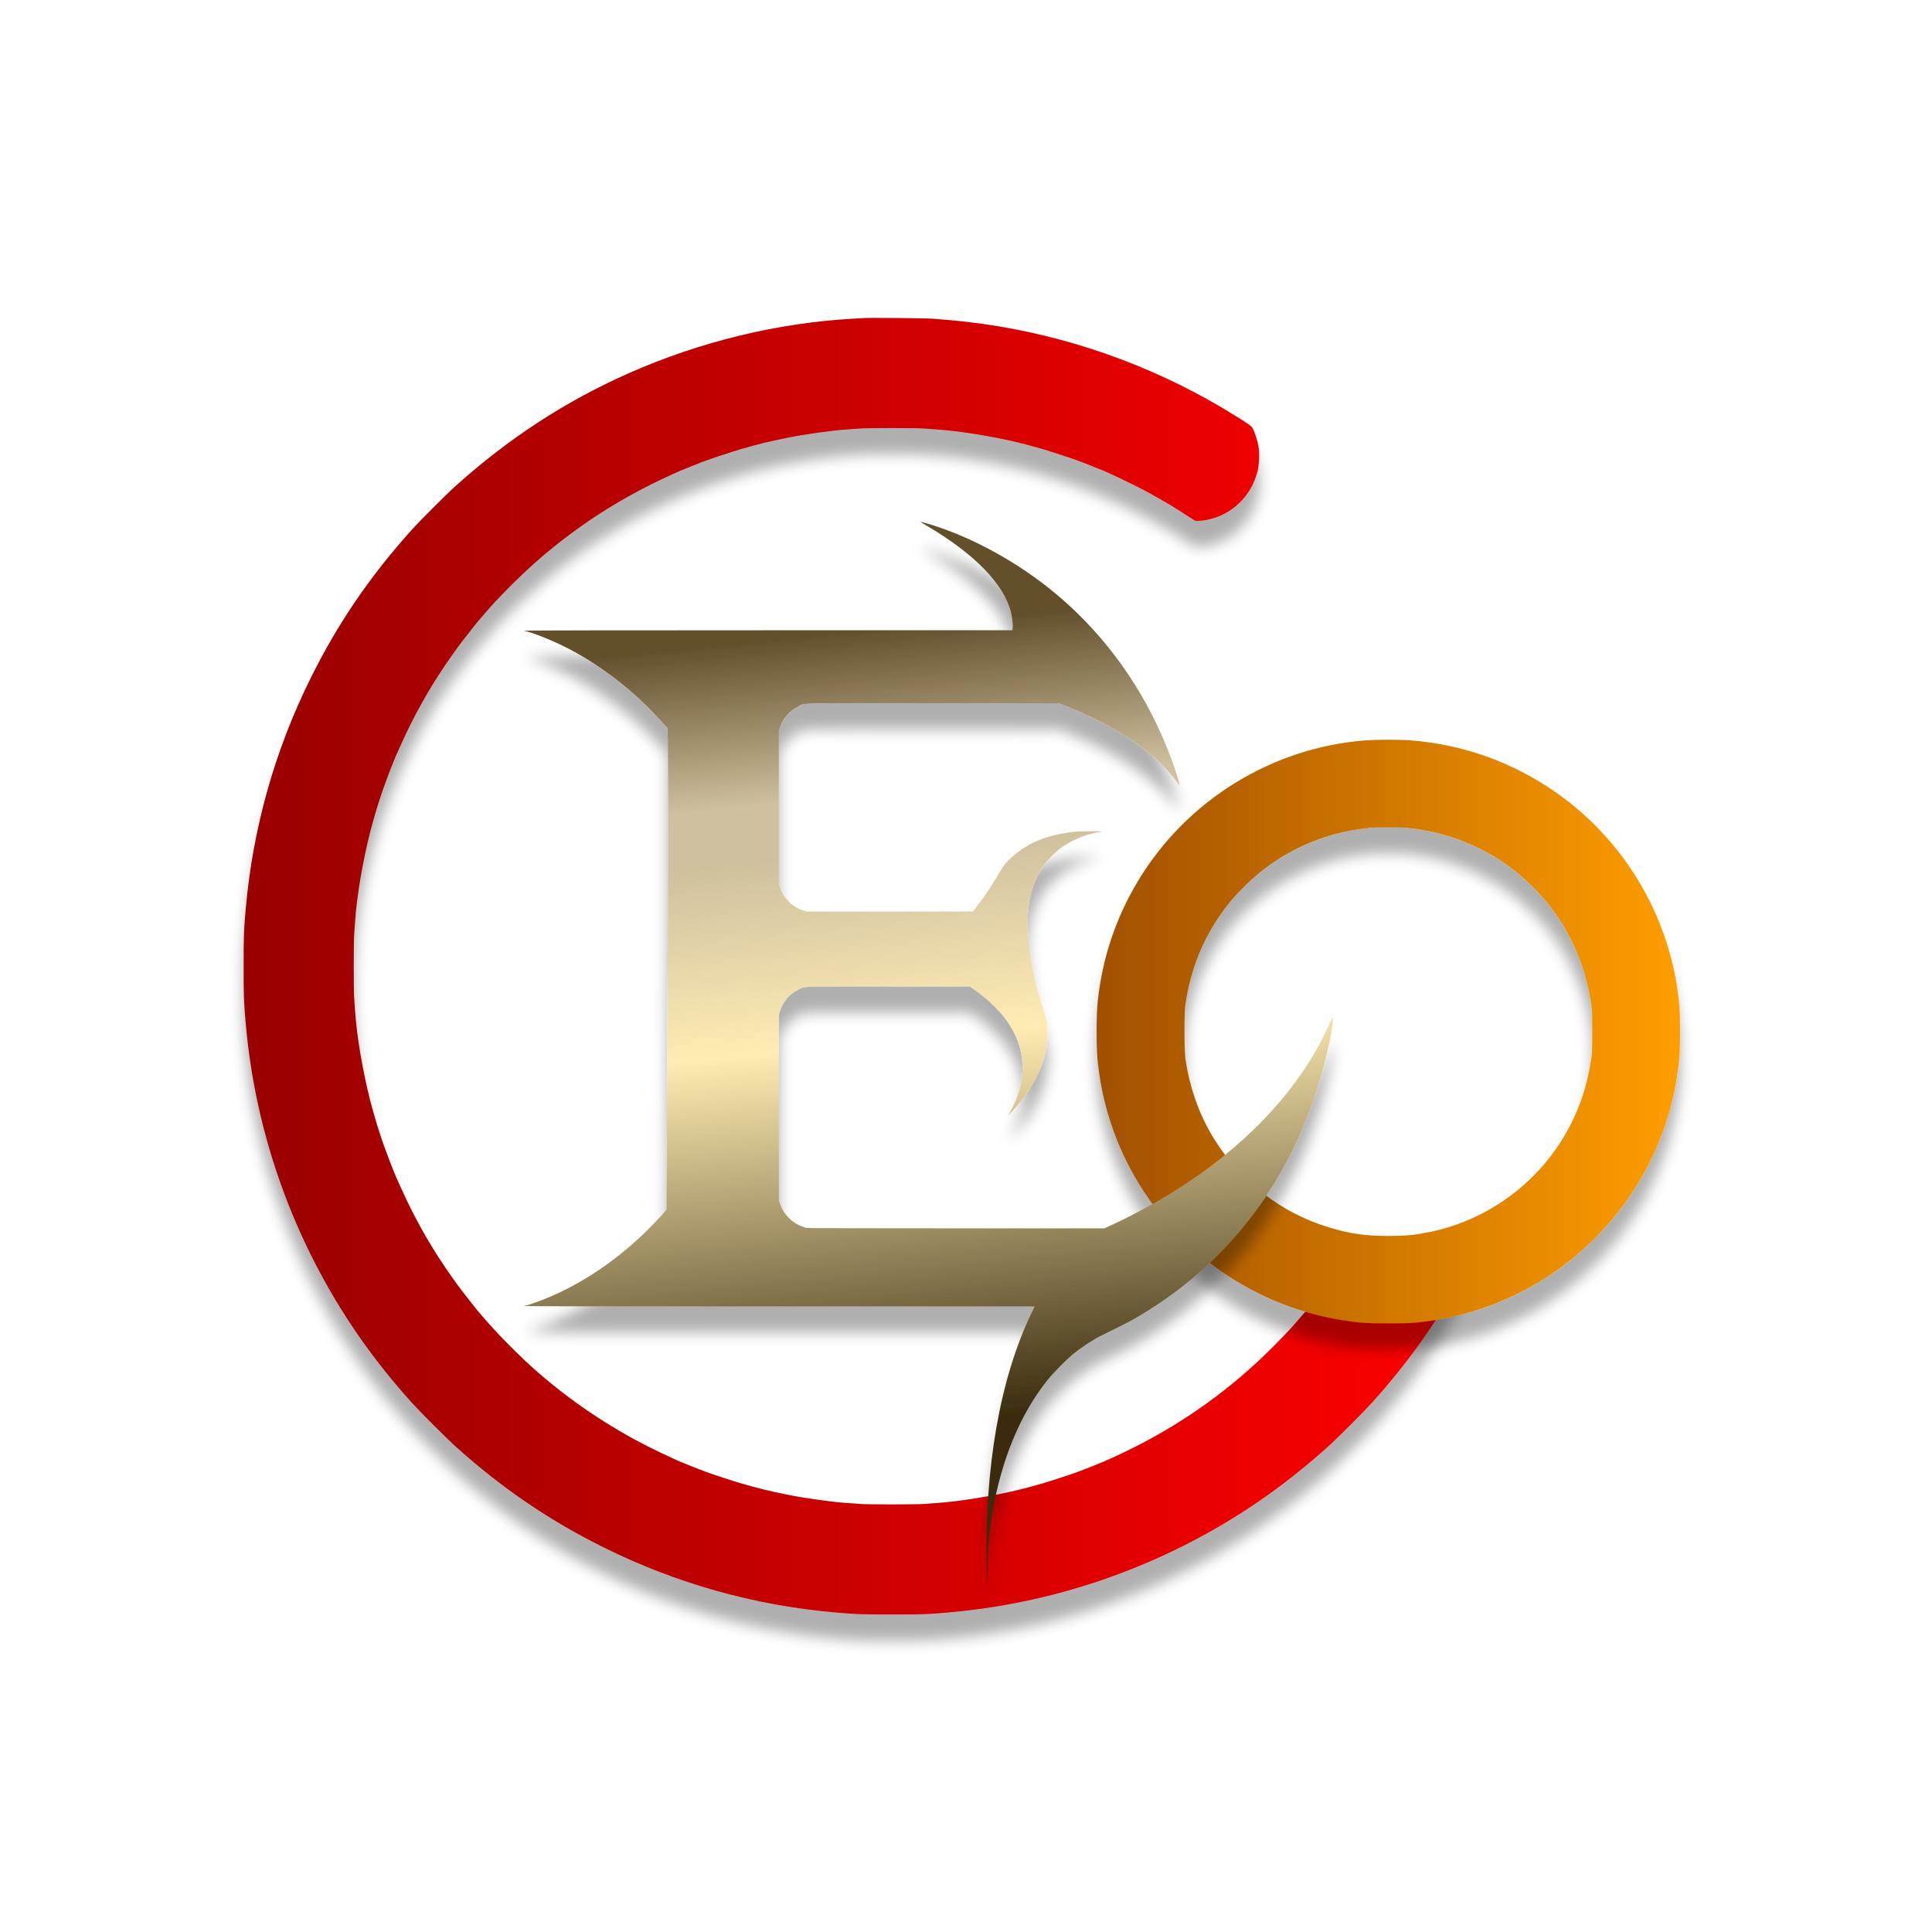
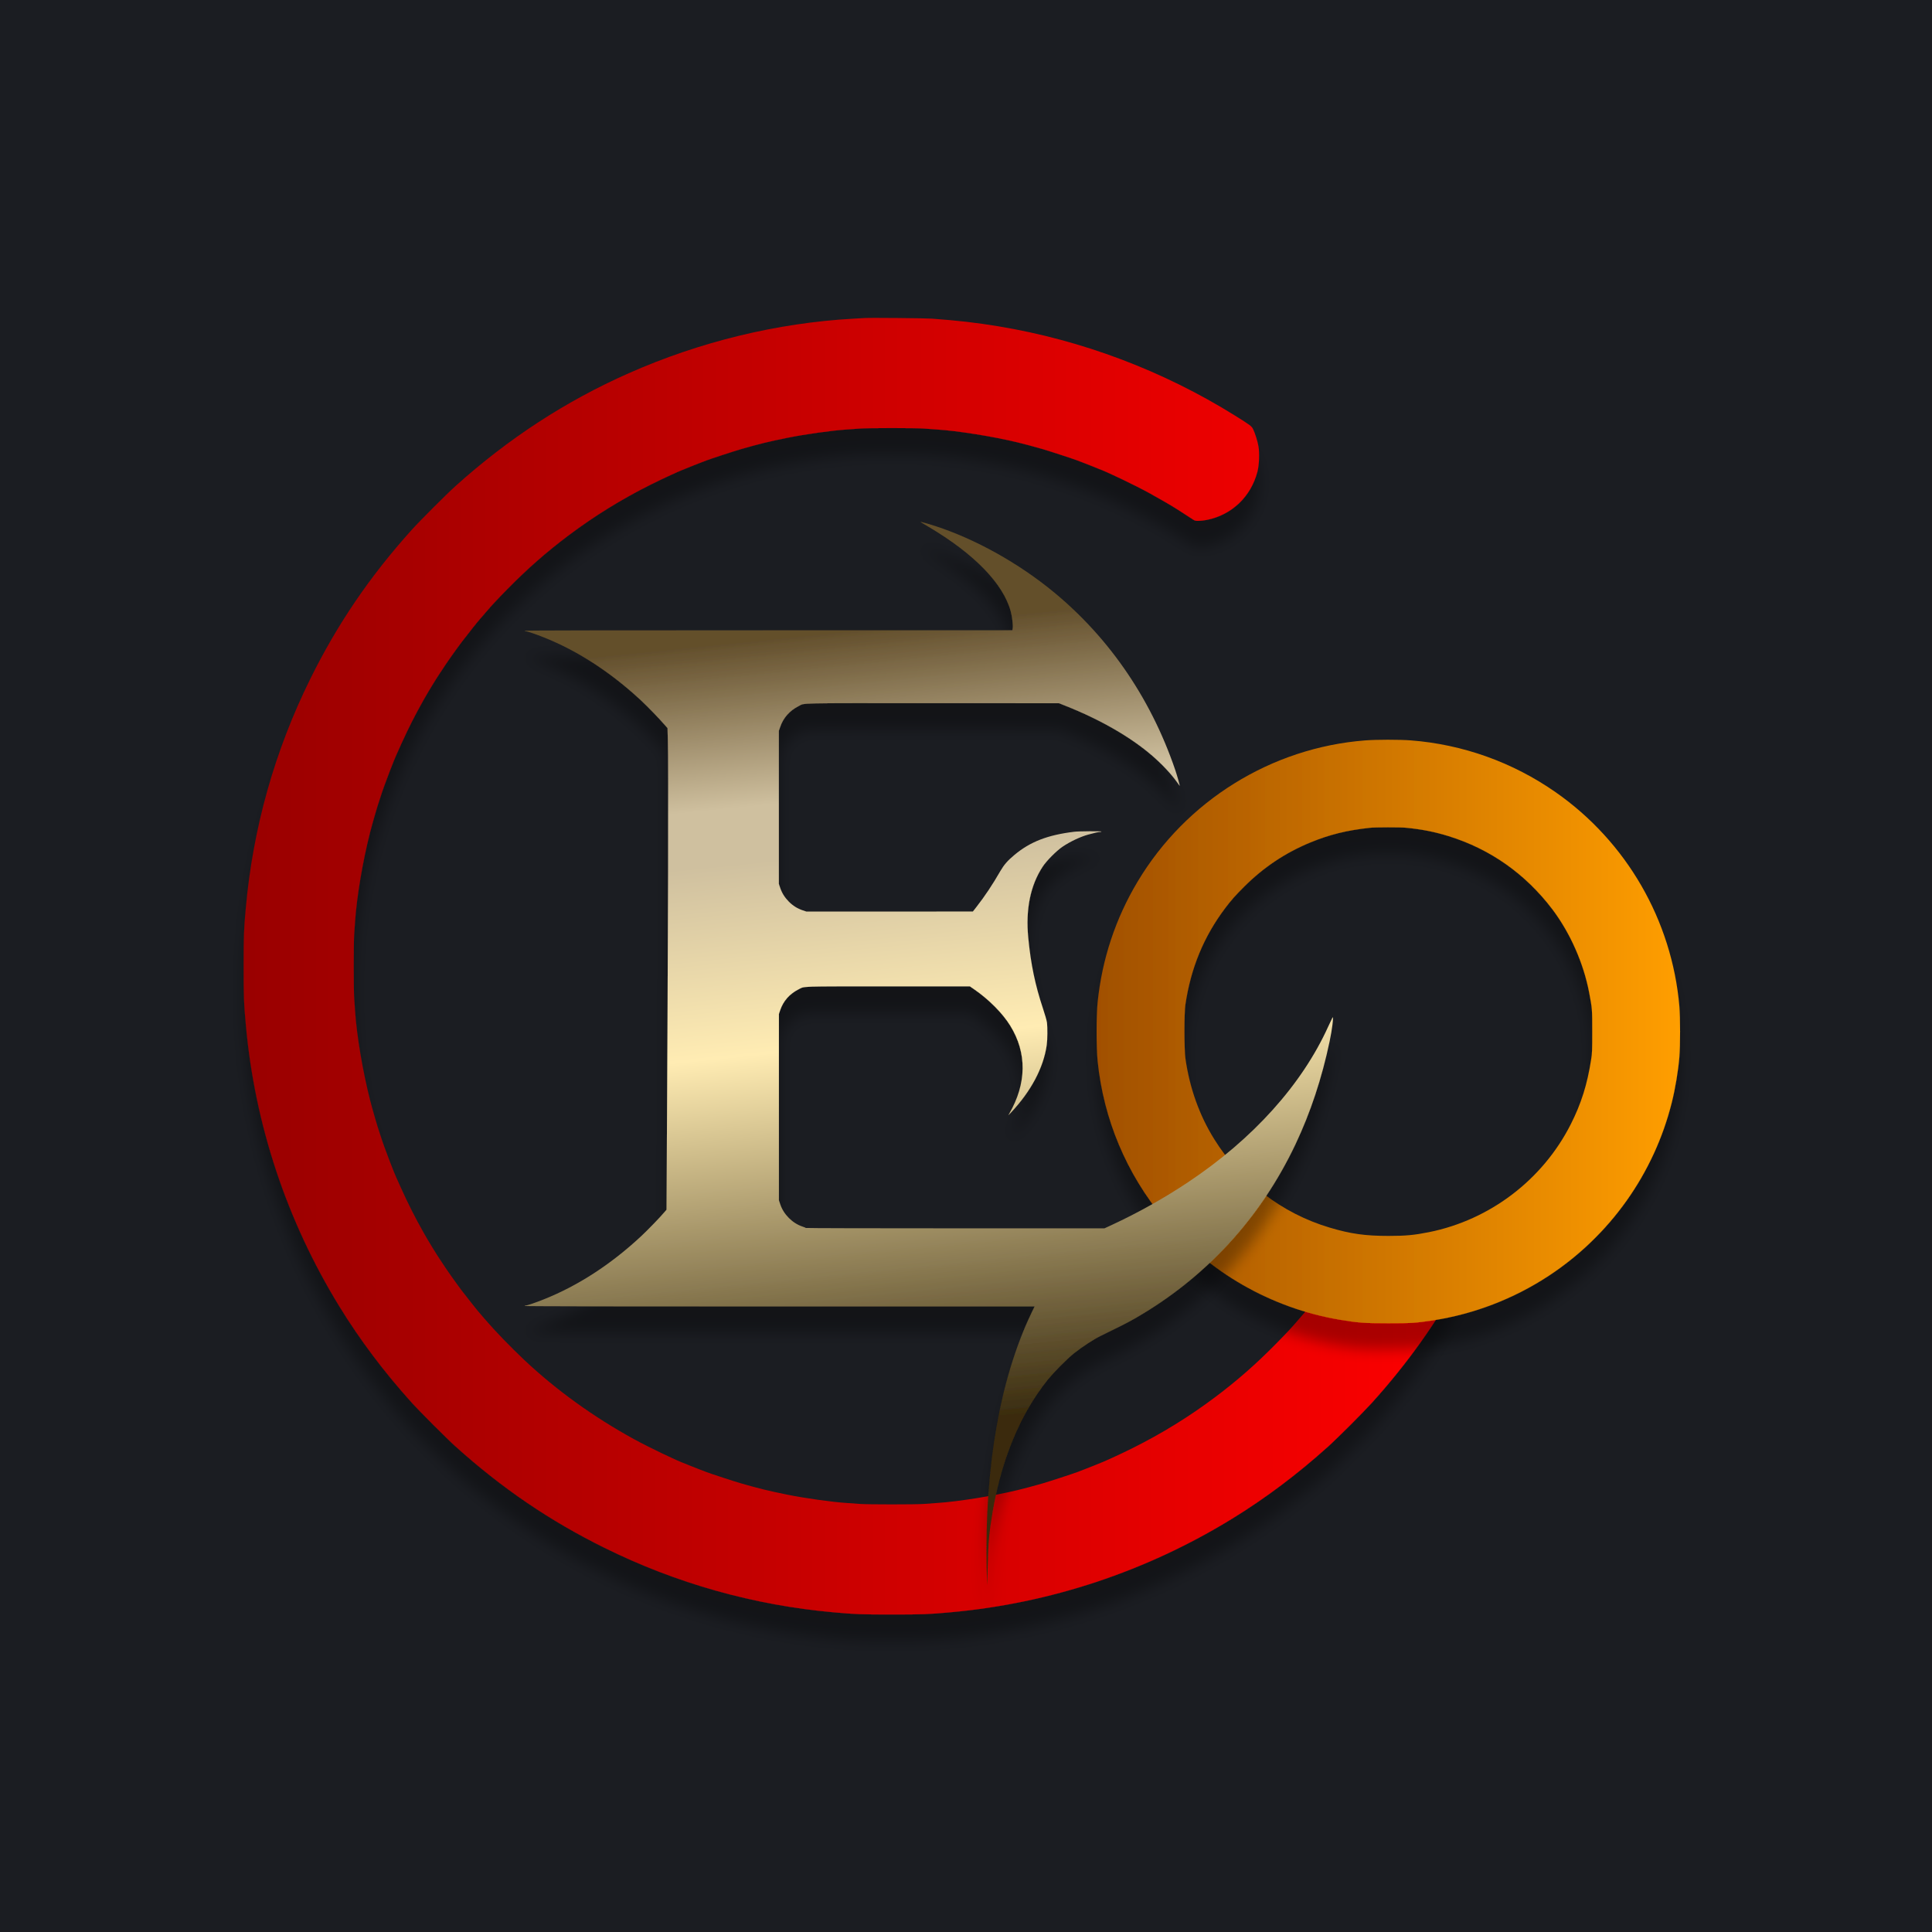
<svg xmlns="http://www.w3.org/2000/svg" version="1.0" viewBox="0 0 4080 4080" width="100%" height="100%" preserveAspectRatio="xMidYMid meet">
  <defs>
    <linearGradient id="gradient1">
      <stop offset="0%" stop-color="red" />
      <stop offset="100%" stop-color="red" stop-opacity="0" />
    </linearGradient>
  </defs>
  <defs>
    <linearGradient id="gradient2" x1="0%" y1="0%" x2="100%" y2="0%">
      <stop offset="0%" style="stop-color:#900;" />
      <stop offset="100%" style="stop-color:#f00;" />
    </linearGradient>
  </defs>
  <defs>
    <linearGradient id="gradient3" x1="0%" y1="0%" x2="100%" y2="0%">
      <stop offset="0%" style="stop-color:#f8f8f8;stop-opacity:0.5" />
      <stop offset="50%" style="stop-color:#fc00ff;stop-opacity:1" />
      <stop offset="100%" style="stop-color:#f8f8f8;stop-opacity:0.5" />
    </linearGradient>
  </defs>
  <defs>
    <linearGradient id="gradient-golden" x1="0%" y1="0%" x2="100%" y2="0%">
      <stop offset="0%" style="stop-color:#f05729;" />
      <stop offset="50%" style="stop-color:#d9d9d9;" />
      <stop offset="100%" style="stop-color:#f05729;" />
    </linearGradient>
  </defs>
  <defs>
    <linearGradient id="gradient4" x1="0%" y1="0%" x2="100%" y2="0%">
      <stop offset="0%" style="stop-color:#a15000;" />
      <stop offset="100%" style="stop-color:#ff9e00;" />
    </linearGradient>
  </defs>
  <defs>
    <linearGradient id="gradient-dourado" x1="0%" y1="100%" x2="10%" y2="-30%">
      <stop offset="10%" style="stop-color:#634f2c;" />
      <stop offset="22%" style="stop-color:#cfc09f;" />
      <stop offset="26%" style="stop-color:#cfc09f;" />
      <stop offset="40%" style="stop-color:#ffecb3;" />
      <stop offset="68%" style="stop-color:#3a2c0f;" />
    </linearGradient>
  </defs>
  <defs>
    <linearGradient id="gradient-dourado1" x1="0%" y1="100%" x2="10%" y2="-30%">
      <stop offset="10%" style="stop-color:#634f2c;" />
      <stop offset="22%" style="stop-color:#cfc09f;" />
      <stop offset="24%" style="stop-color:#634f2c;" />
      <stop offset="26%" style="stop-color:#cfc09f;" />
      <stop offset="27%" style="stop-color:#634f2c;" />
      <stop offset="40%" style="stop-color:#ffecb3;" />
      <stop offset="68%" style="stop-color:#3a2c0f;" />
    </linearGradient>
  </defs>
  <defs>
    <filter id="shadow">
      <feDropShadow dx="0" dy="-550" flood-color="#00000050" stdDeviation="150" />
    </filter>
  </defs>
+   <g transform="translate(0,4080) scale(0.1,-0.1)" fill="#1b1d22" stroke="none">
+     <path class="fundo" d="M0 20400 l0 -20400 20400 0 20400 0 0 20400 0 20400 -20400 0 -20400 0 0 -20400z" />
+   </g>
  <g transform="translate(0,4080) scale(0.1,-0.1)" fill="url(#gradient2)" filter="url(#shadow)" stroke="none">
    <path class="C" d="M18260 34084 c-30 -2 -140 -8 -245 -14 -1603 -90 -3234 -486 -4740 -1153 -1327 -587 -2539 -1377 -3655 -2381 -187 -168 -758 -739 -926 -926 -884 -982 -1566 -1984 -2138 -3140 -754 -1522 -1214 -3156 -1365 -4846 -42 -459 -46 -577 -46 -1229 0 -652 4 -770 46 -1229 188 -2109 865 -4145 1977 -5956 435 -708 938 -1377 1526 -2030 168 -187 739 -758 926 -926 982 -884 1984 -1566 3140 -2138 1522 -754 3156 -1214 4846 -1365 459 -42 577 -46 1229 -46 652 0 770 4 1229 46 2109 188 4145 865 5956 1977 708 435 1377 938 2030 1526 187 168 758 739 926 926 752 835 1358 1686 1880 2640 l101 185 -961 6 c-1095 7 -1108 8 -1271 74 -47 20 -108 36 -150 40 -38 4 -103 16 -144 26 -41 11 -75 18 -76 17 -1 -2 -35 -52 -75 -113 -123 -184 -228 -332 -359 -505 -111 -146 -365 -467 -381 -480 -3 -3 -60 -68 -125 -145 -152 -176 -213 -242 -460 -494 -434 -441 -820 -780 -1295 -1137 -546 -410 -1121 -765 -1740 -1074 -249 -125 -634 -301 -720 -330 -14 -5 -63 -25 -110 -45 -47 -20 -128 -52 -180 -71 -52 -20 -124 -47 -159 -61 -81 -31 -606 -203 -731 -239 -255 -72 -352 -98 -535 -143 -513 -124 -1252 -242 -1695 -271 -85 -6 -211 -15 -279 -20 -161 -13 -1191 -13 -1352 0 -68 5 -194 14 -279 20 -310 20 -885 101 -1255 176 -400 81 -588 127 -985 241 -120 34 -645 206 -721 236 -35 14 -107 41 -159 61 -52 19 -133 51 -180 71 -47 20 -96 40 -110 45 -152 51 -777 350 -1085 520 -857 471 -1638 1035 -2312 1669 -286 270 -616 610 -818 846 -65 77 -122 142 -125 145 -16 13 -271 335 -384 483 -123 163 -335 464 -406 577 -19 30 -42 66 -53 80 -40 55 -256 406 -318 519 -13 23 -31 55 -39 69 -161 285 -307 574 -449 887 -128 284 -121 268 -157 355 -26 63 -36 88 -91 230 -71 184 -171 459 -188 520 -7 25 -22 70 -33 100 -36 100 -146 481 -196 675 -156 611 -283 1367 -317 1880 -5 83 -14 206 -19 274 -13 161 -13 1191 0 1352 5 68 14 192 19 274 34 513 161 1269 317 1880 50 194 160 575 196 675 11 30 26 75 33 100 17 61 117 336 188 520 55 142 65 167 91 230 36 87 29 71 157 355 142 313 288 602 449 887 8 14 26 46 39 69 62 113 278 464 318 519 11 14 34 50 53 80 71 113 283 414 406 577 113 148 368 470 384 483 3 3 60 68 125 145 152 176 213 242 460 494 434 441 820 780 1295 1137 546 410 1121 765 1740 1074 249 125 634 301 720 330 14 5 63 25 110 45 47 20 128 52 180 71 52 20 124 47 159 61 76 30 601 202 721 236 397 114 585 160 985 241 370 75 945 156 1255 176 85 6 211 15 279 20 68 6 372 10 676 10 304 0 608 -4 676 -10 68 -5 194 -14 279 -20 443 -29 1182 -147 1695 -271 183 -45 280 -71 535 -143 125 -36 650 -208 731 -239 35 -14 107 -41 159 -61 52 -19 133 -51 180 -71 47 -20 96 -40 110 -45 152 -51 777 -350 1085 -520 207 -114 472 -268 575 -335 19 -12 82 -53 140 -90 58 -38 134 -88 171 -111 62 -42 69 -44 137 -44 39 0 116 9 170 19 530 103 939 490 1077 1022 36 138 46 393 21 537 -18 106 -74 281 -114 362 -31 61 -63 85 -382 284 -1519 947 -3231 1593 -4995 1885 -466 77 -842 120 -1405 162 -136 10 -1299 21 -1420 13z" />
  </g>
  <g transform="translate(0,4080) scale(0.1,-0.1)" fill="url(#gradient4)" filter="url(#shadow)" stroke="none">
    <path class="O" d="M28827 25164 c-1978 -154 -3783 -1274 -4804 -2984 -465 -777 -749 -1634 -843 -2543 -29 -285 -29 -957 0 -1245 126 -1231 609 -2380 1403 -3333 935 -1124 2262 -1885 3710 -2129 389 -65 518 -75 1022 -75 493 0 580 6 945 61 863 132 1707 456 2445 941 1294 850 2223 2157 2599 3658 75 298 135 661 161 963 20 248 20 828 0 1069 -157 1817 -1115 3476 -2610 4521 -909 635 -1962 1012 -3065 1097 -237 18 -725 18 -963 -1z m864 -1844 c331 -32 606 -86 899 -177 883 -273 1629 -800 2196 -1549 375 -498 656 -1134 774 -1754 65 -342 65 -348 65 -825 0 -409 -2 -450 -23 -589 -81 -523 -209 -932 -432 -1371 -594 -1171 -1705 -2016 -2990 -2275 -315 -63 -492 -80 -860 -80 -489 0 -802 44 -1245 177 -1005 300 -1873 966 -2433 1867 -314 504 -520 1082 -608 1701 -27 189 -28 960 -1 1140 114 770 386 1432 835 2030 129 171 219 274 406 460 409 408 869 716 1398 934 406 167 771 257 1258 310 109 12 641 13 761 1z" />
  </g>
  <g transform="translate(0,4080) scale(0.1,-0.1)" fill="url(#gradient-dourado)" filter="url(#shadow)" stroke="none">
    <path class="E" d="M19450 29769 c8 -5 80 -48 160 -95 968 -574 1579 -1202 1735 -1786 30 -110 50 -289 41 -353 l-7 -45 -5150 0 c-3426 0 -5149 -3 -5149 -10 0 -5 8 -10 18 -10 33 0 211 -60 390 -132 716 -285 1407 -733 2044 -1325 148 -137 402 -401 525 -544 l40 -46 6 -234 c15 -509 6 -4050 -21 -8765 l-7 -1170 -29 -35 c-95 -114 -365 -393 -511 -529 -637 -593 -1330 -1042 -2047 -1328 -179 -72 -357 -132 -390 -132 -10 0 -18 -4 -18 -10 0 -7 1801 -10 5384 -10 l5385 0 -73 -152 c-657 -1372 -985 -3244 -940 -5361 5 -216 10 -378 11 -362 2 17 7 210 13 430 11 480 30 676 101 1100 189 1118 583 2067 1157 2787 127 160 415 451 567 572 162 130 419 297 563 367 375 181 563 277 707 359 1492 852 2662 2119 3404 3688 315 666 555 1389 720 2170 53 246 88 535 62 507 -4 -6 -45 -92 -91 -192 -555 -1226 -1590 -2376 -2962 -3290 -501 -334 -1054 -644 -1608 -901 l-156 -72 -3151 0 c-1733 0 -3153 3 -3155 8 -1 4 -34 17 -73 30 -104 35 -201 96 -286 181 -87 88 -147 183 -184 295 l-26 78 0 1968 0 1968 26 77 c65 195 200 347 390 443 134 67 -10 62 1893 62 l1724 0 86 -59 c312 -214 603 -506 766 -770 357 -578 349 -1221 -22 -1861 -26 -44 -25 -44 34 20 427 455 691 953 759 1431 16 117 19 367 5 475 -5 39 -42 171 -84 295 -165 495 -257 935 -311 1494 -59 602 45 1112 306 1505 81 123 290 332 415 417 164 111 380 213 549 259 140 38 212 54 243 54 17 0 32 4 32 10 0 10 -482 7 -575 -5 -560 -68 -930 -211 -1262 -489 -144 -119 -221 -209 -298 -341 -159 -278 -332 -538 -508 -762 l-72 -92 -1758 -1 -1758 0 -77 26 c-110 36 -206 96 -293 183 -87 88 -147 183 -184 295 l-27 79 0 1617 0 1617 27 78 c65 195 200 347 390 443 138 69 -118 63 2835 62 l2665 -1 160 -64 c727 -290 1360 -656 1810 -1046 204 -177 395 -381 515 -549 29 -41 57 -79 61 -84 13 -14 -48 202 -94 339 -530 1556 -1462 2889 -2707 3866 -763 599 -1679 1083 -2519 1330 -135 39 -169 46 -141 28z" />
  </g>
</svg>
